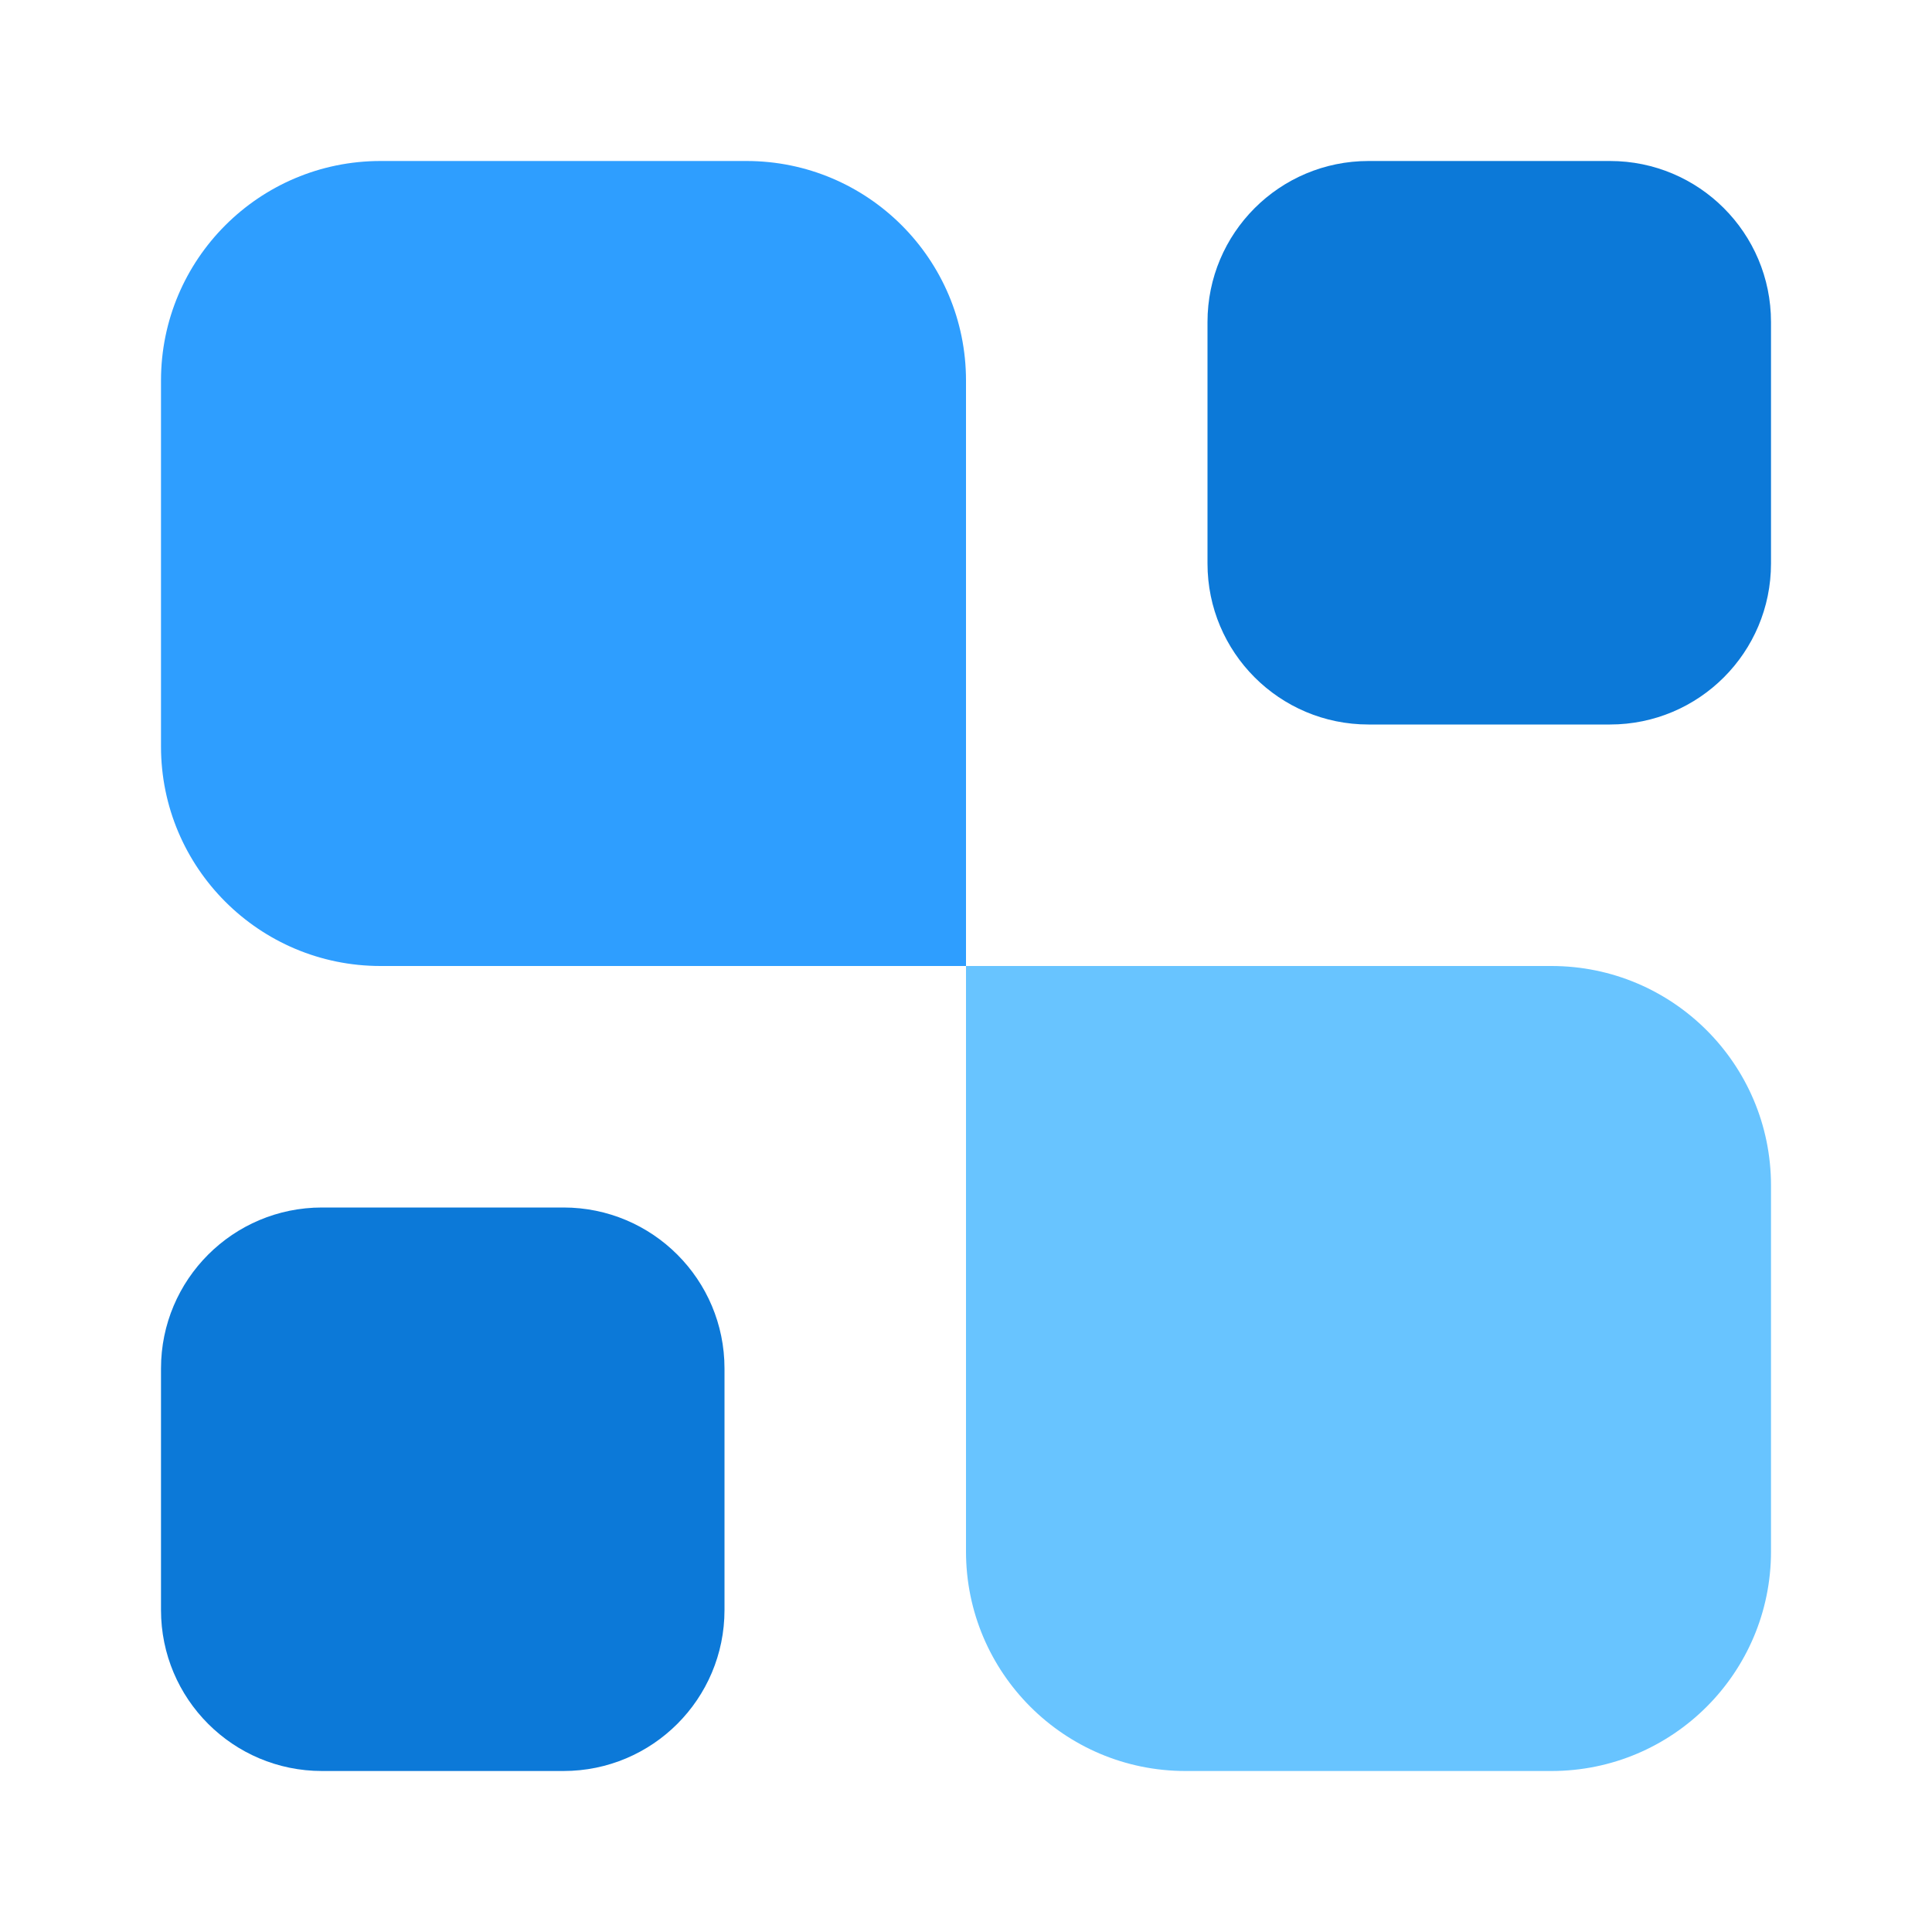
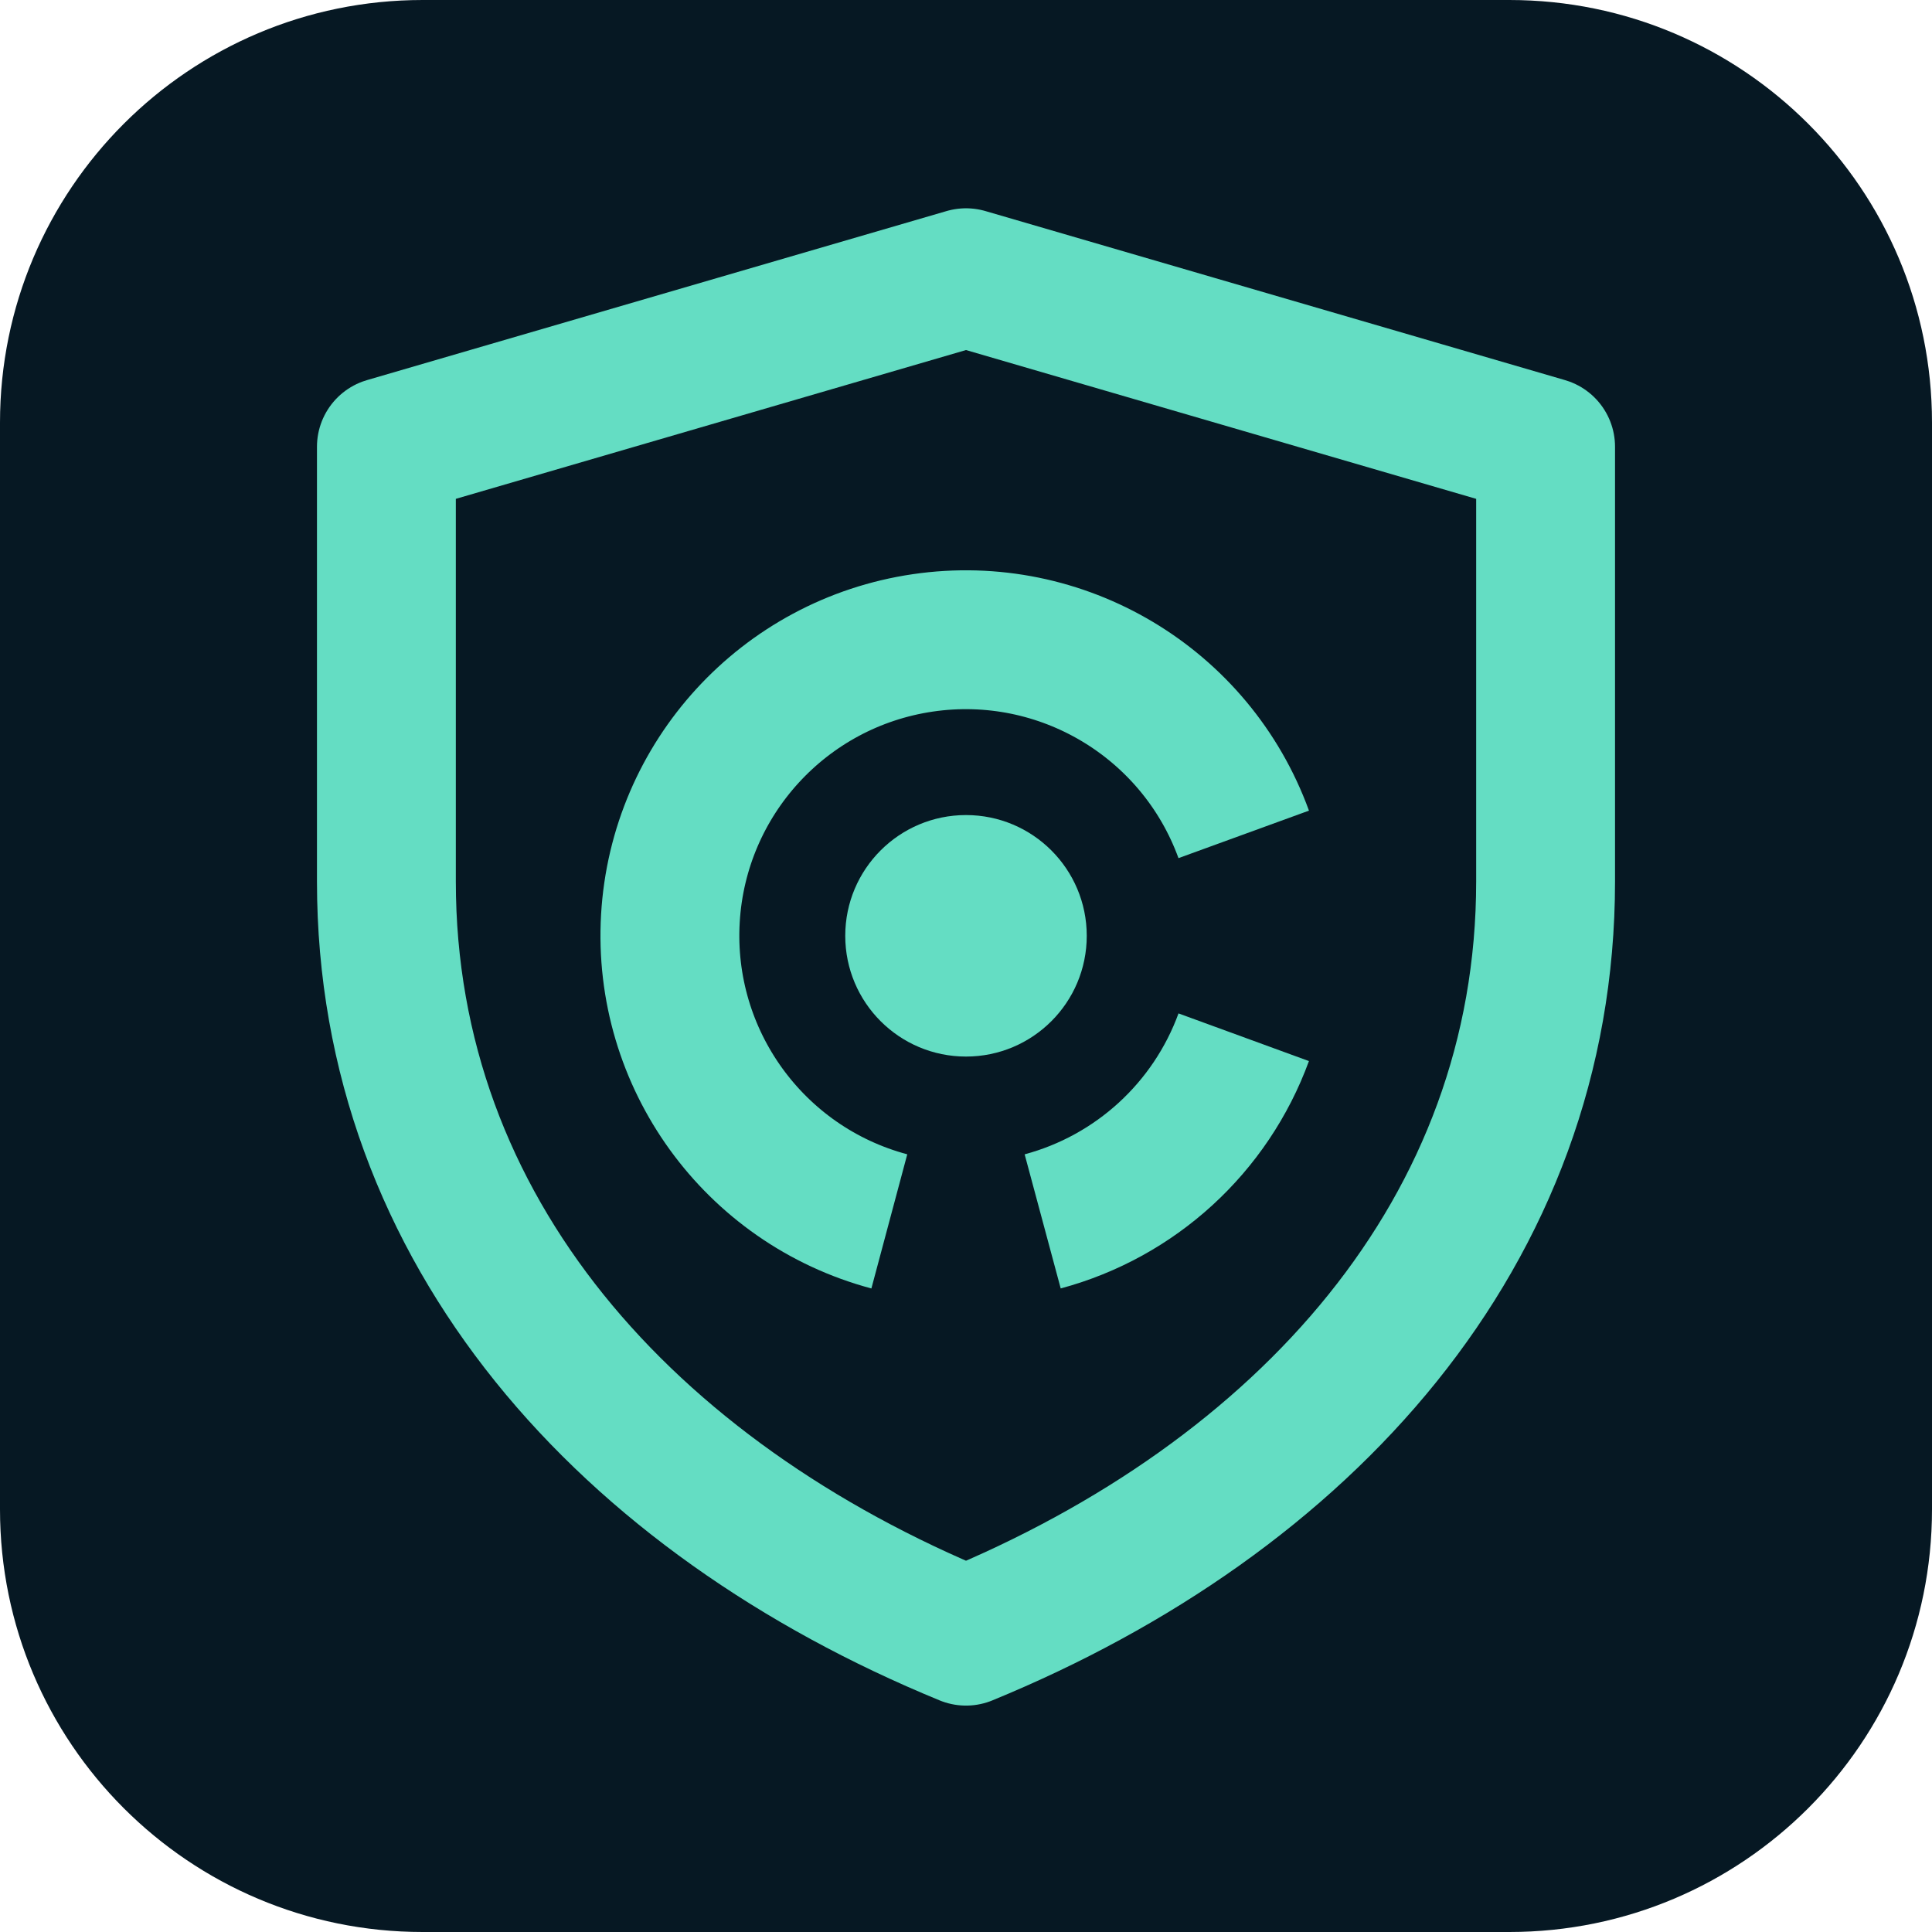
- <svg xmlns="http://www.w3.org/2000/svg" width="24" height="24" viewBox="0 0 24 24" fill="none">
-   <path d="M22 19.273C22 20.779 20.779 22 19.273 22H14.727C13.221 22 12 20.779 12 19.273V12H19.273C20.779 12 22 13.221 22 14.727V19.273Z" fill="#68C4FF" />
-   <path d="M20 2C21.105 2 22 2.895 22 4V7C22 8.105 21.105 9 20 9H17C15.895 9 15 8.105 15 7V4C15 2.895 15.895 2 17 2H20Z" fill="#0C79D8" />
-   <path d="M7 15C8.105 15 9 15.895 9 17V20C9 21.105 8.105 22 7 22H4C2.895 22 2 21.105 2 20V17C2 15.895 2.895 15 4 15H7Z" fill="#0C79D8" />
-   <path d="M12 12H4.727C3.221 12 2 10.779 2 9.273V4.727C2 3.221 3.221 2 4.727 2H9.273C10.779 2 12 3.221 12 4.727V12Z" fill="#2E9EFF" />
+ <svg xmlns="http://www.w3.org/2000/svg" viewBox="0 0 32 32" fill="none">
+   <rect width="32" height="32" rx="7" fill="#061823" />
+   <path d="M16 4.6 L25.6 7.4 V14.6 C25.6 20.4 21.6 24.8 16 27.1 C10.4 24.8 6.4 20.4 6.4 14.6 V7.4 Z" stroke="#64ddc3" stroke-width="2.3" stroke-linejoin="round" />
+   <path d="M20.60 17.18 A4.9 4.9 0 0 1 17.27 20.23 M14.73 20.23 A4.9 4.9 0 1 1 20.60 13.82" stroke="#64ddc3" stroke-width="2.3" />
+   <circle cx="16" cy="15.5" r="2" fill="#64ddc3" />
</svg>
